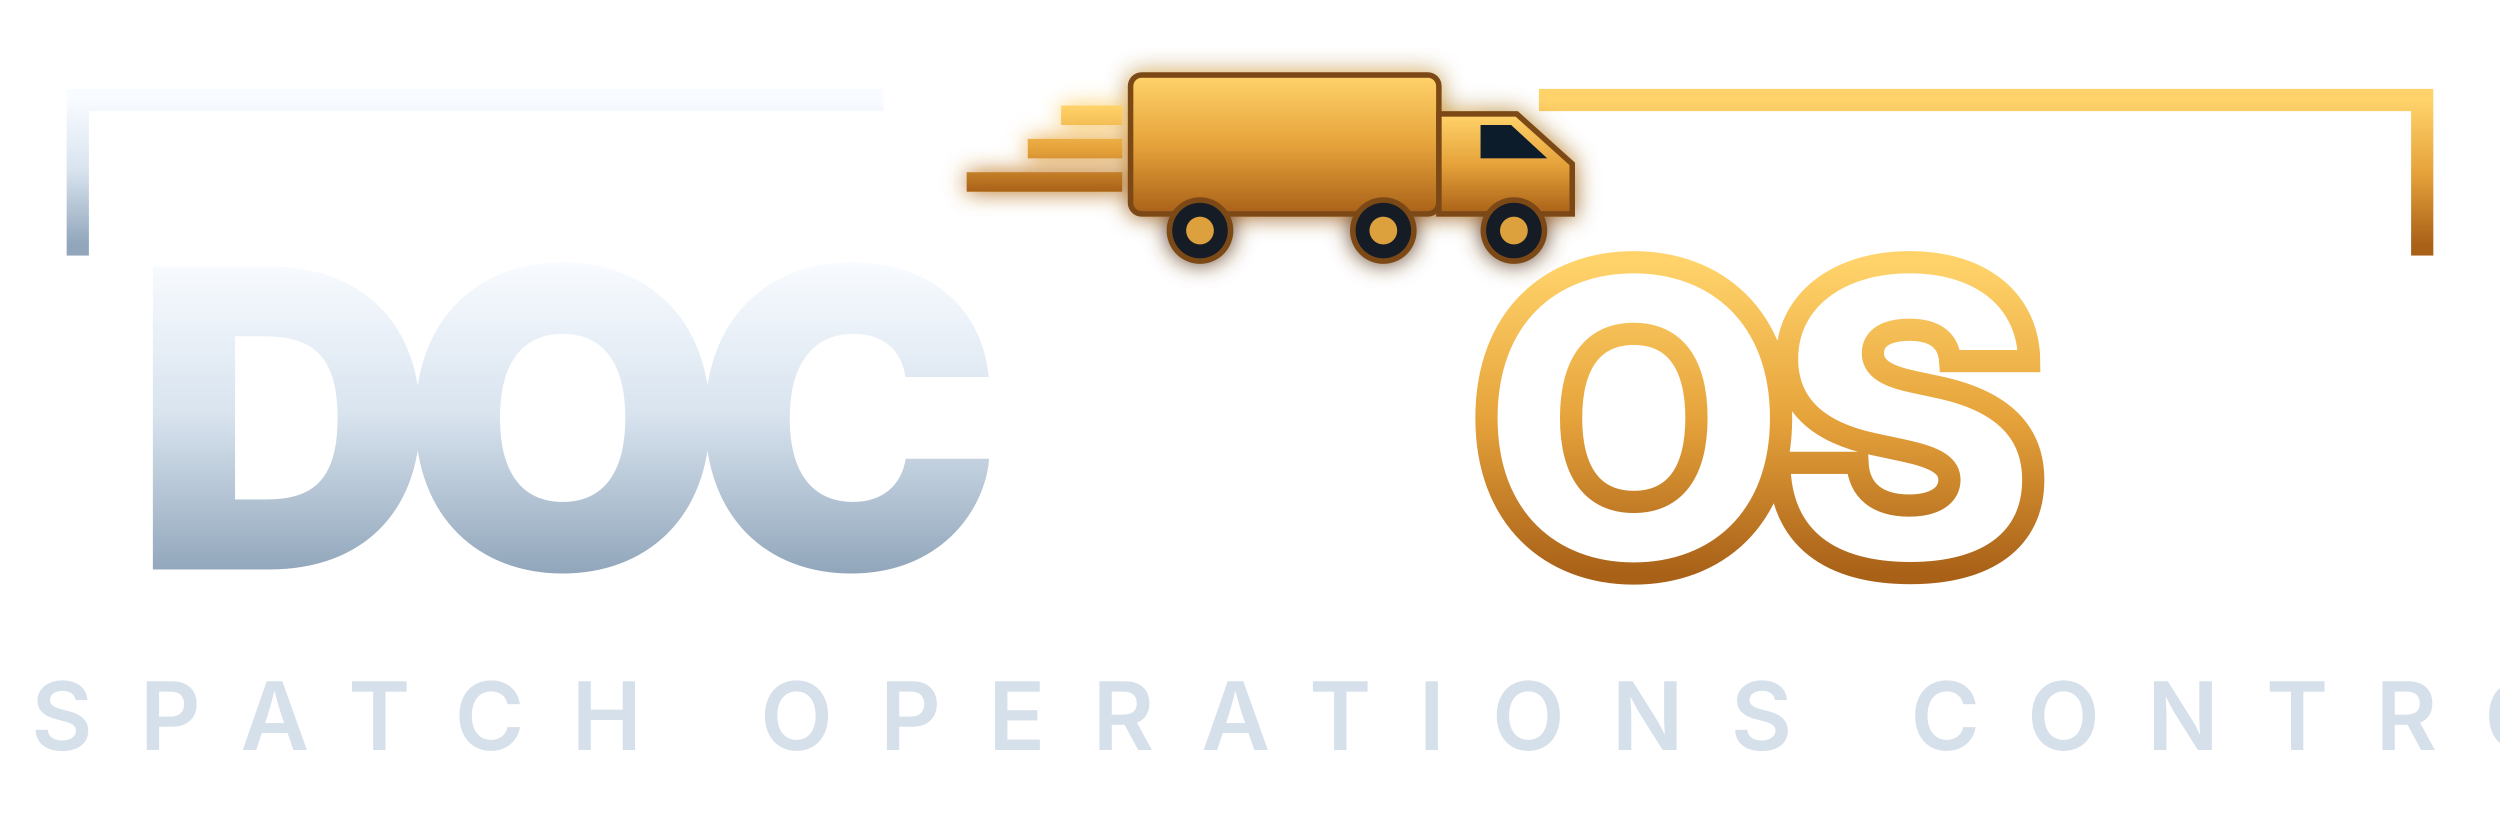
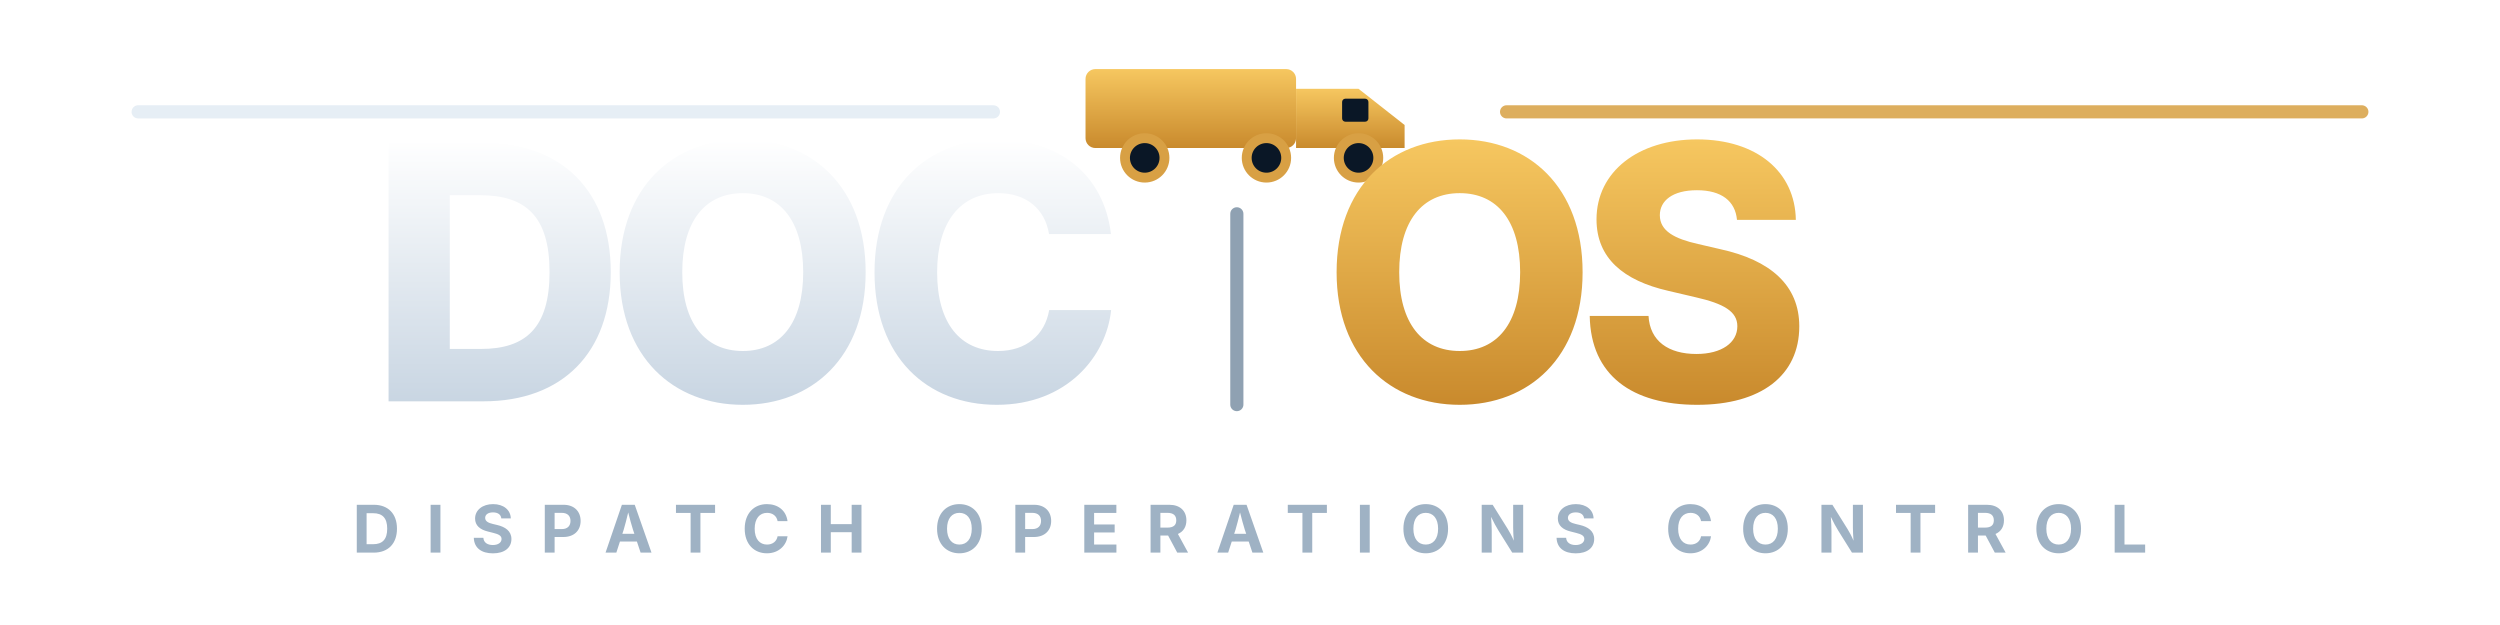
- <svg xmlns="http://www.w3.org/2000/svg" viewBox="0 0 900 300" role="img" aria-labelledby="title desc">
+ <svg xmlns="http://www.w3.org/2000/svg" viewBox="0 0 760 190" role="img" aria-labelledby="title desc">
  <defs>
    <linearGradient id="steel" x1="0" y1="0" x2="0" y2="1">
-       <stop offset="0" stop-color="#f8fbff" />
-       <stop offset="0.48" stop-color="#d9e4ef" />
-       <stop offset="1" stop-color="#91a6bb" />
+       <stop offset="0" stop-color="#ffffff" />
+       <stop offset="1" stop-color="#c8d5e2" />
    </linearGradient>
    <linearGradient id="amber" x1="0" y1="0" x2="0" y2="1">
-       <stop offset="0" stop-color="#ffd36a" />
-       <stop offset="0.5" stop-color="#e6a33b" />
-       <stop offset="1" stop-color="#a96118" />
+       <stop offset="0" stop-color="#f6c760" />
+       <stop offset="1" stop-color="#c98a2d" />
    </linearGradient>
-     <filter id="softGlow" x="-20%" y="-30%" width="140%" height="170%">
-       <feGaussianBlur stdDeviation="4" result="blur" />
-       <feMerge>
-         <feMergeNode in="blur" />
-         <feMergeNode in="SourceGraphic" />
-       </feMerge>
-     </filter>
  </defs>
-   <path d="M28 88V36h286" fill="none" stroke="url(#steel)" stroke-width="8" stroke-linecap="square" />
-   <path d="M872 88V36H558" fill="none" stroke="url(#amber)" stroke-width="8" stroke-linecap="square" />
-   <g transform="translate(382 3)" fill="url(#amber)" stroke="#7c4a17" stroke-width="2" filter="url(#softGlow)">
-     <path d="M0 42h22v-7H0zm-12 12h34v-7h-34zm-22 12h56v-7h-56z" stroke="none" />
-     <rect x="25" y="24" width="111" height="50" rx="4" />
-     <path d="M136 38h28l20 18v18h-48z" />
-     <path d="M151 42h11l13 12h-24z" fill="#101c2c" stroke="none" />
-     <circle cx="50" cy="80" r="11" fill="#121b27" />
-     <circle cx="50" cy="80" r="5" fill="#dca03c" stroke="none" />
-     <circle cx="116" cy="80" r="11" fill="#121b27" />
-     <circle cx="116" cy="80" r="5" fill="#dca03c" stroke="none" />
-     <circle cx="163" cy="80" r="11" fill="#121b27" />
-     <circle cx="163" cy="80" r="5" fill="#dca03c" stroke="none" />
+   <g fill="none" stroke-linecap="round">
+     <path d="M42 34H302" stroke="#dce7f1" stroke-width="4" opacity=".72" />
+     <path d="M458 34H718" stroke="#d9a348" stroke-width="4" opacity=".88" />
  </g>
-   <text x="48" y="205" fill="url(#steel)" font-family="Arial Black, Inter, Arial, sans-serif" font-size="150" font-weight="900" letter-spacing="-12">DOC</text>
-   <text x="530" y="205" fill="none" stroke="url(#amber)" stroke-width="8" font-family="Arial Black, Inter, Arial, sans-serif" font-size="150" font-weight="900" letter-spacing="-10">OS</text>
-   <text x="450" y="270" fill="#d5e0ea" font-family="Inter, Arial, sans-serif" font-size="34" font-weight="600" letter-spacing="17" text-anchor="middle">DISPATCH OPERATIONS CONTROL</text>
+   <g transform="translate(330 17)" fill="url(#amber)" aria-hidden="true">
+     <rect x="0" y="4" width="64" height="24" rx="3" />
+     <path d="M64 10h19l14 11v7H64z" />
+     <rect x="78" y="13" width="8" height="7" rx="1" fill="#0a1726" />
+     <circle cx="18" cy="31" r="6" fill="#0a1726" stroke="#d8a044" stroke-width="3" />
+     <circle cx="55" cy="31" r="6" fill="#0a1726" stroke="#d8a044" stroke-width="3" />
+     <circle cx="83" cy="31" r="6" fill="#0a1726" stroke="#d8a044" stroke-width="3" />
+   </g>
+   <text x="112" y="122" fill="url(#steel)" font-family="Inter, -apple-system, BlinkMacSystemFont, 'Segoe UI', Arial, sans-serif" font-size="108" font-weight="800" letter-spacing="-6">DOC</text>
+   <rect x="374" y="63" width="4" height="62" rx="2" fill="#70879c" opacity=".78" />
+   <text x="402" y="122" fill="url(#amber)" font-family="Inter, -apple-system, BlinkMacSystemFont, 'Segoe UI', Arial, sans-serif" font-size="108" font-weight="760" letter-spacing="-6">OS</text>
+   <text x="380" y="168" fill="#9fb2c4" font-family="Inter, -apple-system, BlinkMacSystemFont, 'Segoe UI', Arial, sans-serif" font-size="20" font-weight="700" letter-spacing="8" text-anchor="middle">DISPATCH OPERATIONS CONTROL</text>
</svg>
